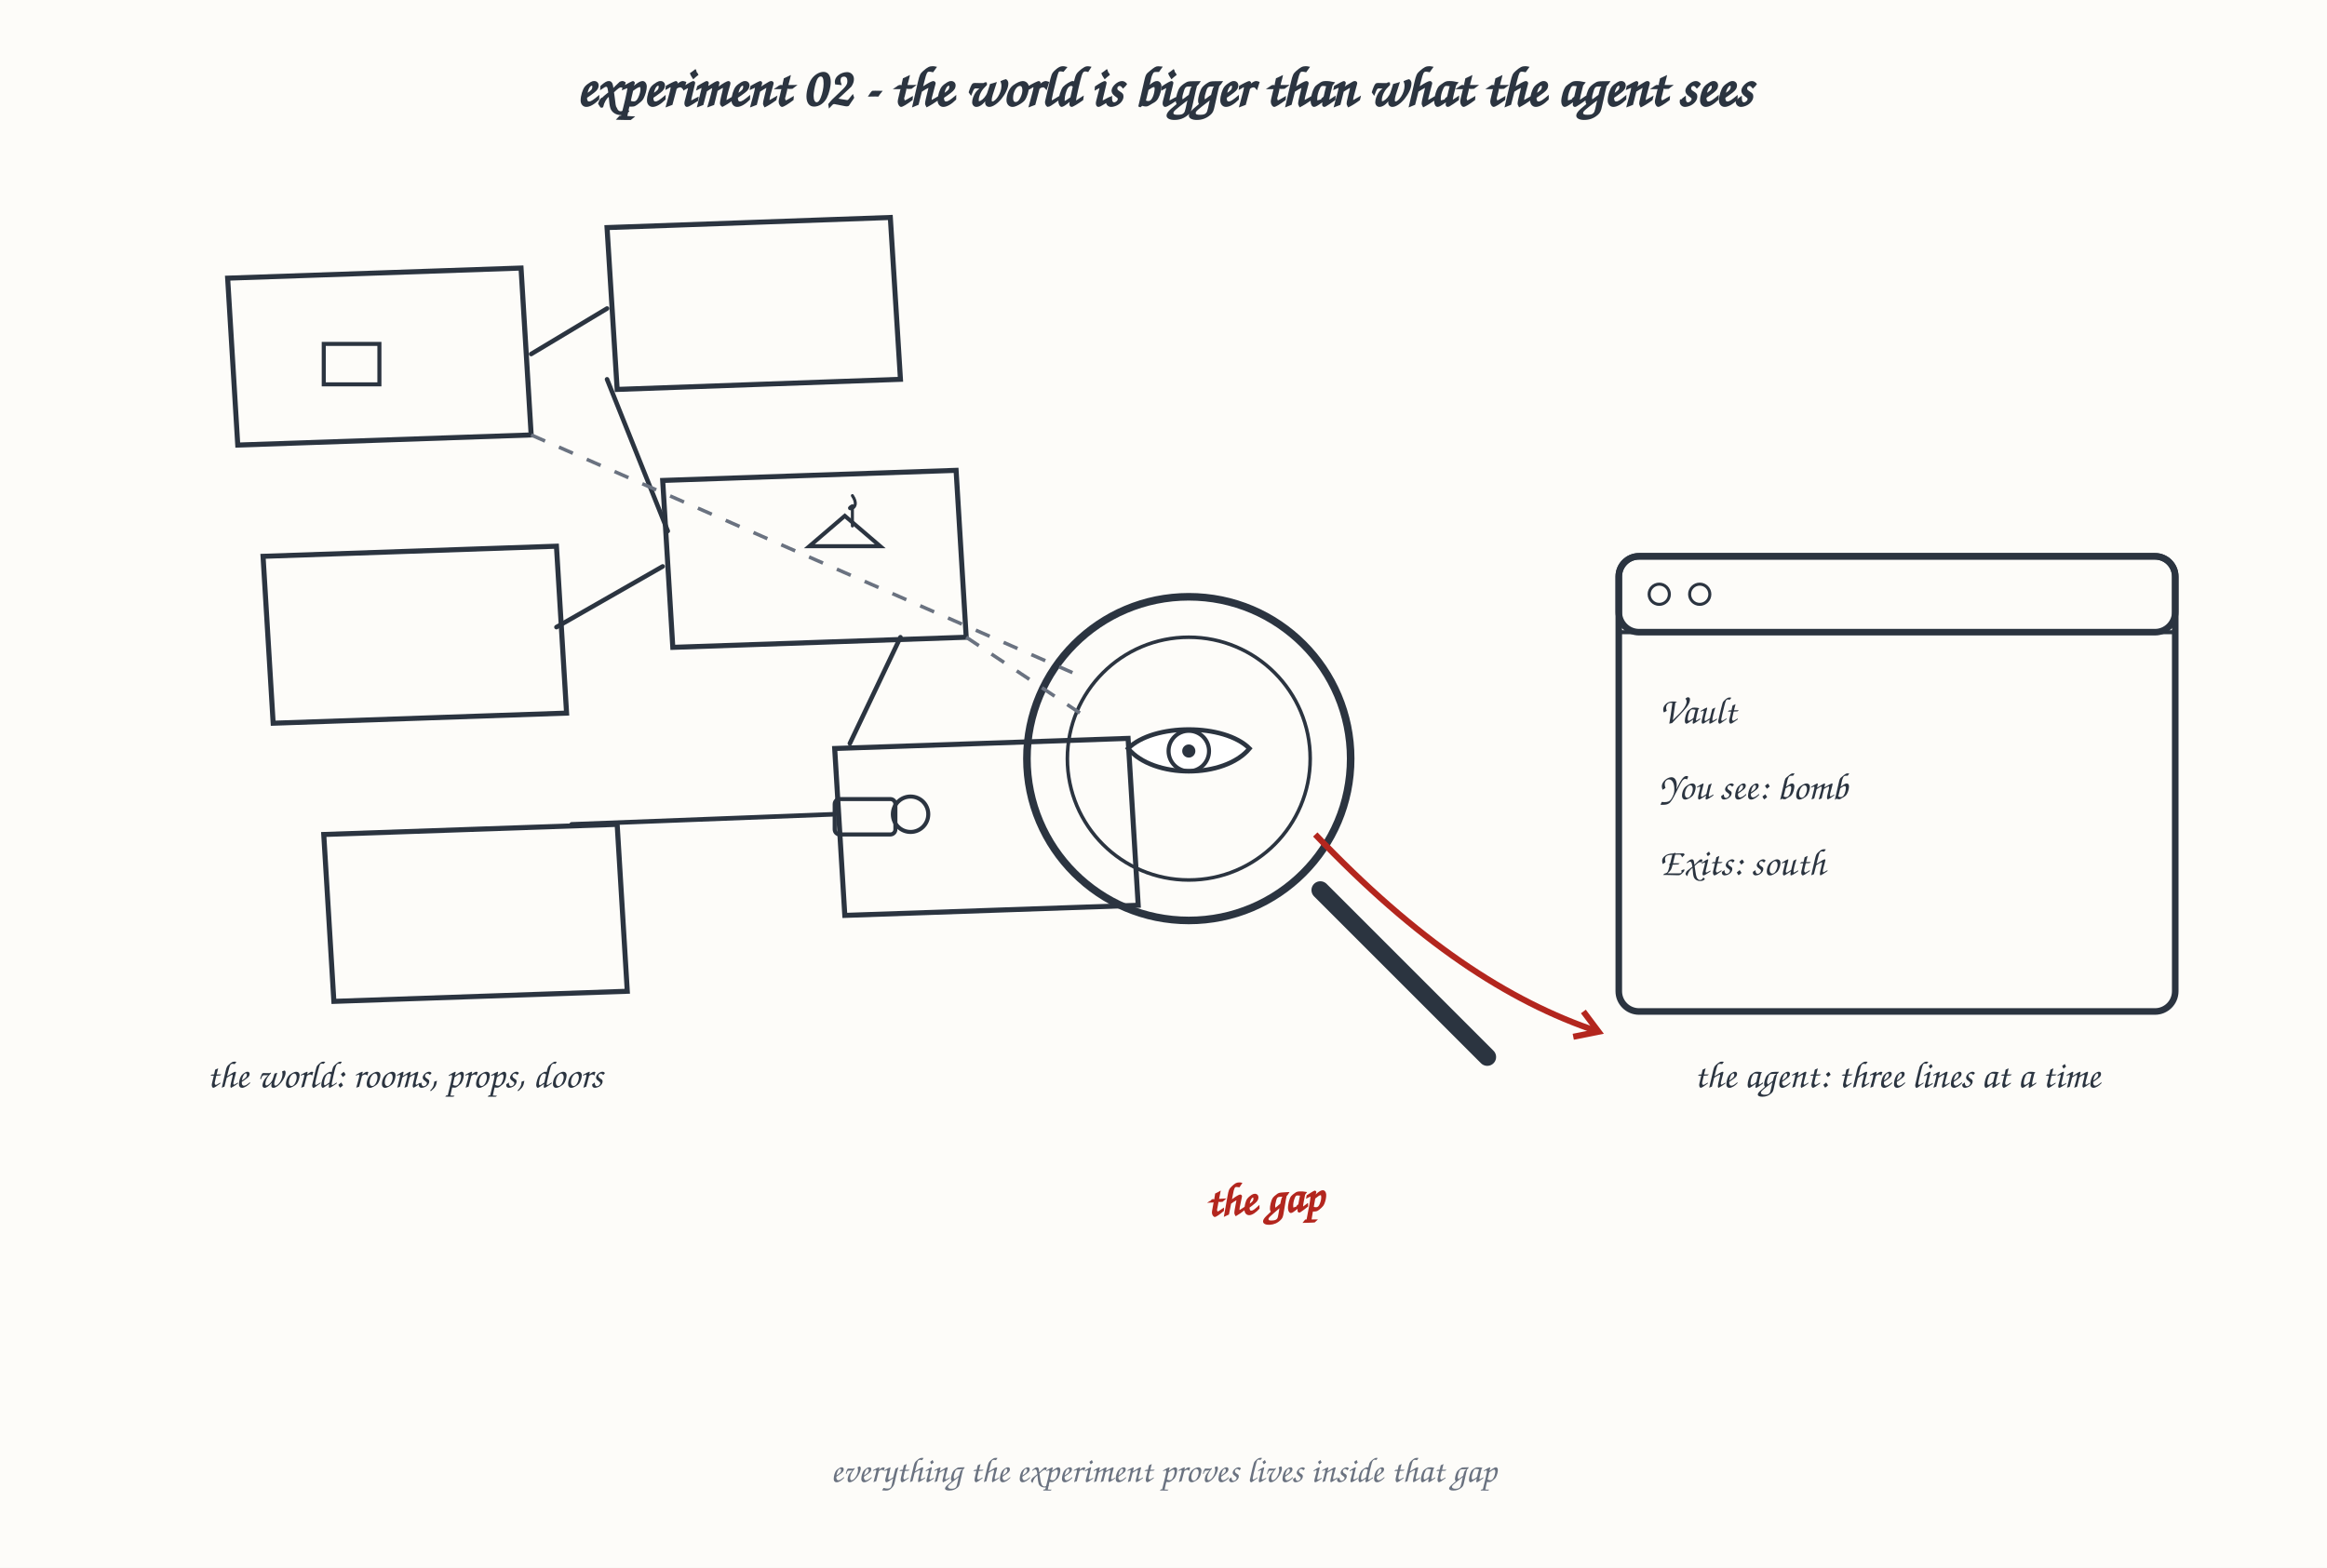
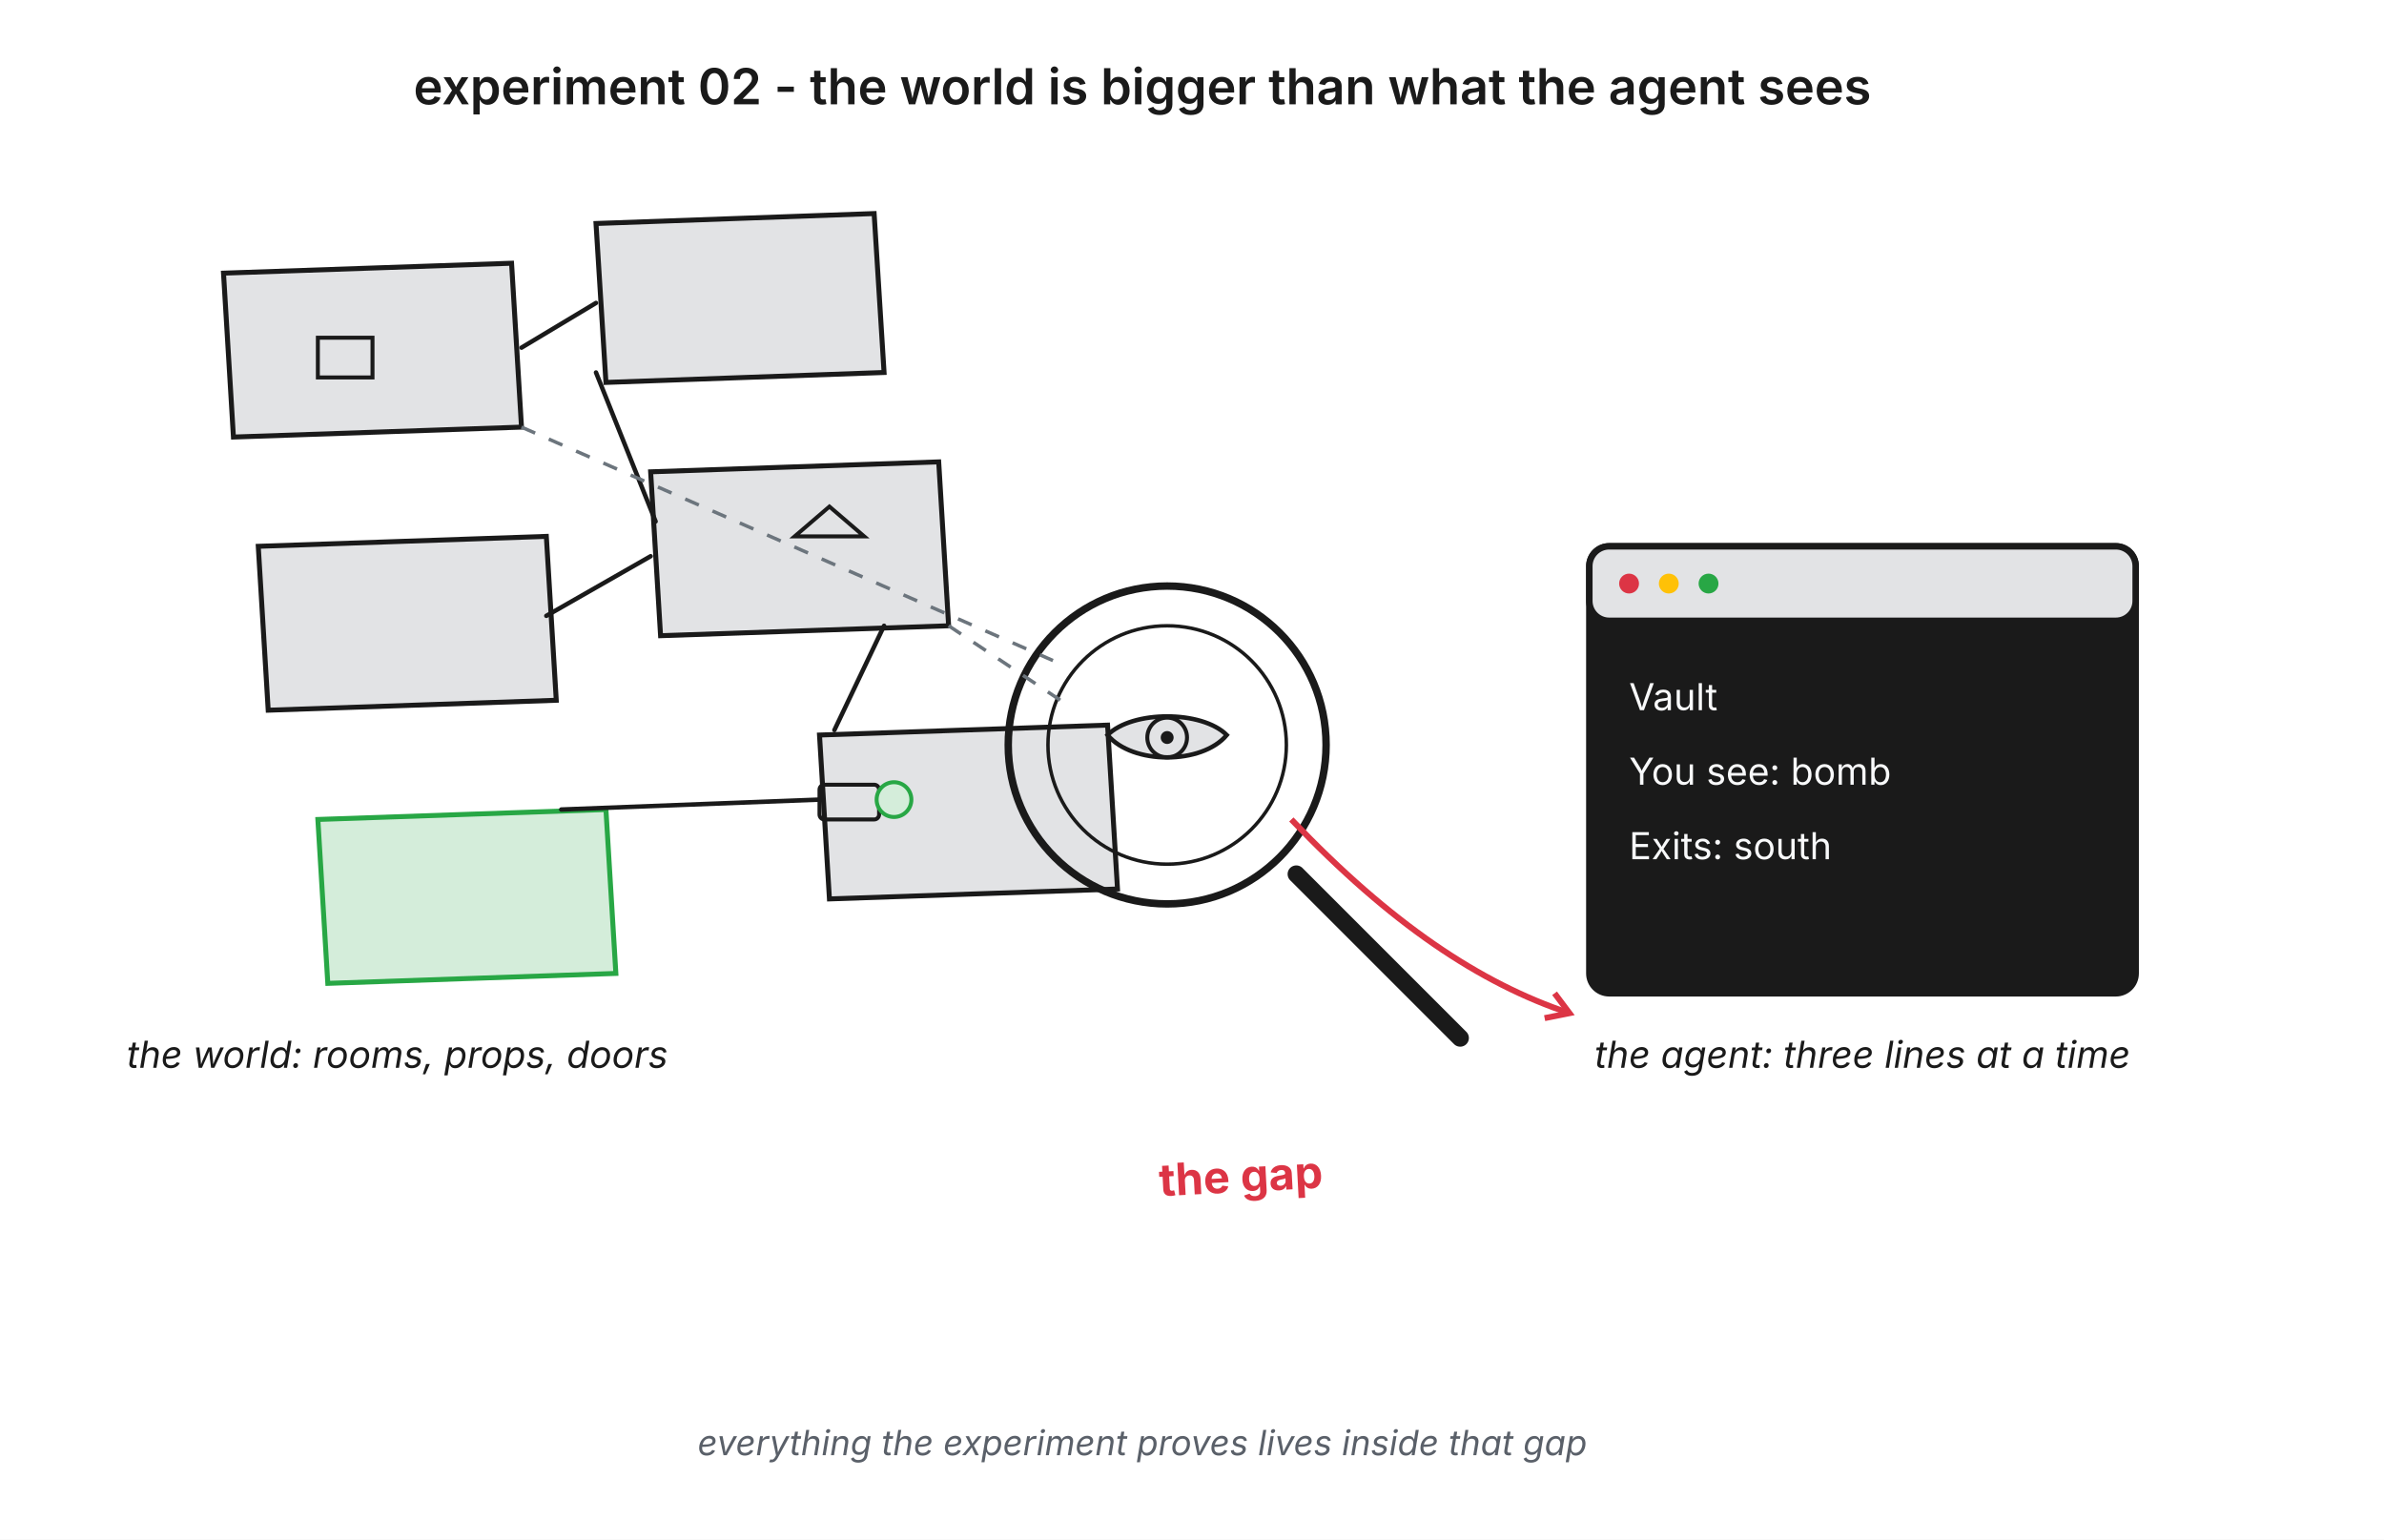
- <svg xmlns="http://www.w3.org/2000/svg" viewBox="0 0 920 620" font-family="'Comic Sans MS','Segoe Print','Bradley Hand',cursive">
-   <rect width="920" height="620" fill="#fdfcf9" />
-   <text x="460" y="42" font-size="22" text-anchor="middle" fill="#2b3440" font-weight="bold">experiment 02 - the world is bigger than what the agent sees</text>
-   <g stroke="#2b3440" fill="none" stroke-width="2" stroke-linecap="round">
+ <svg xmlns="http://www.w3.org/2000/svg" viewBox="0 0 960 620" font-family="Inter,'Helvetica Neue',Arial,sans-serif">
+   <rect width="960" height="620" fill="#ffffff" />
+   <text x="460" y="42" font-size="20" font-weight="600" fill="#1a1a1a" text-anchor="middle">experiment 02 - the world is bigger than what the agent sees</text>
+   <g stroke="#1a1a1a" fill="#e2e3e5" stroke-width="2" stroke-linecap="round">
    <path d="M90 110 L206 106 L210 172 L94 176 Z" />
    <path d="M240 90 L352 86 L356 150 L244 154 Z" />
    <path d="M262 190 L378 186 L382 252 L266 256 Z" />
    <path d="M104 220 L220 216 L224 282 L108 286 Z" />
    <path d="M330 296 L446 292 L450 358 L334 362 Z" />
-     <path d="M128 330 L244 326 L248 392 L132 396 Z" />
+     <path d="M128 330 L244 326 L248 392 L132 396 Z" fill="#d4edda" stroke="#28a745" />
    <line x1="210" y1="140" x2="240" y2="122" stroke-width="1.8" />
    <line x1="240" y1="150" x2="264" y2="210" stroke-width="1.8" />
    <line x1="220" y1="248" x2="262" y2="224" stroke-width="1.8" />
    <line x1="226" y1="326" x2="330" y2="322" stroke-width="1.8" />
    <line x1="356" y1="252" x2="336" y2="294" stroke-width="1.8" />
  </g>
-   <g stroke="#2b3440" fill="none" stroke-width="1.6" stroke-linecap="round">
+   <g stroke="#1a1a1a" fill="none" stroke-width="1.6" stroke-linecap="round">
    <rect x="128" y="136" width="22" height="16" />
-     <path d="M128 136 L150 136" stroke-width="1" />
    <path d="M320 216 L334 204 L348 216 Z" />
-     <path d="M337 208 L337 200 M337 200 C 333 202 341 202 337 196" stroke-width="1.2" />
    <rect x="330" y="316" width="24" height="14" rx="2" />
-     <circle cx="360" cy="322" r="7" />
+     <circle cx="360" cy="322" r="7" fill="#d4edda" stroke="#28a745" />
  </g>
-   <text x="160" y="430" font-size="15" fill="#2b3440" text-anchor="middle" font-style="italic">the world: rooms, props, doors</text>
-   <g stroke="#2b3440" fill="none" stroke-width="2.6" stroke-linecap="round">
+   <text x="160" y="430" font-size="15" fill="#1a1a1a" text-anchor="middle" font-style="italic">the world: rooms, props, doors</text>
+   <g stroke="#1a1a1a" fill="none" stroke-width="2.6" stroke-linecap="round">
    <circle cx="470" cy="300" r="64" stroke-width="3" />
    <circle cx="470" cy="300" r="48" stroke-width="1.4" />
    <path d="M522 352 L588 418" stroke-width="7" />
-     <path d="M446 296 C 456 286 484 286 494 296 C 484 308 456 308 446 296 Z" fill="#ffffff" stroke-width="1.8" />
+     <path d="M446 296 C 456 286 484 286 494 296 C 484 308 456 308 446 296 Z" fill="#e2e3e5" stroke-width="1.8" />
    <circle cx="470" cy="297" r="8" stroke-width="1.6" />
-     <circle cx="470" cy="297" r="2.6" fill="#2b3440" stroke="none" />
+     <circle cx="470" cy="297" r="2.6" fill="#1a1a1a" stroke="none" />
  </g>
-   <g stroke="#6a7280" stroke-width="1.4" stroke-dasharray="6 6">
+   <g stroke="#6c757d" stroke-width="1.4" stroke-dasharray="6 6">
    <line x1="210" y1="172" x2="424" y2="266" />
    <line x1="382" y1="252" x2="430" y2="284" />
  </g>
-   <g stroke="#2b3440" fill="none" stroke-width="2.6" stroke-linecap="round">
-     <rect x="640" y="220" width="220" height="180" rx="8" />
-     <rect x="640" y="220" width="220" height="30" rx="8" />
+   <g stroke="#1a1a1a" fill="none" stroke-width="2.6" stroke-linecap="round">
+     <rect x="640" y="220" width="220" height="180" rx="8" fill="#1a1a1a" />
+     <rect x="640" y="220" width="220" height="30" rx="8" fill="#e2e3e5" />
    <line x1="640" y1="250" x2="860" y2="250" stroke-width="1.6" />
-     <circle cx="656" cy="235" r="4" stroke-width="1.2" />
-     <circle cx="672" cy="235" r="4" stroke-width="1.2" />
+     <circle cx="656" cy="235" r="4" fill="#dc3545" stroke="none" />
+     <circle cx="672" cy="235" r="4" fill="#ffc107" stroke="none" />
+     <circle cx="688" cy="235" r="4" fill="#28a745" stroke="none" />
  </g>
-   <g fill="#2b3440" font-size="15">
+   <g fill="#f8f9fa" font-size="15">
    <text x="656" y="286">Vault</text>
    <text x="656" y="316">You see: bomb</text>
    <text x="656" y="346">Exits: south</text>
  </g>
-   <text x="750" y="430" font-size="15" fill="#2b3440" text-anchor="middle" font-style="italic">the agent: three lines at a time</text>
-   <g stroke="#b3261e" fill="none" stroke-width="2.4">
-     <path d="M520 330 C 560 372 596 396 632 408" stroke-dasharray="none" />
+   <text x="750" y="430" font-size="15" fill="#1a1a1a" text-anchor="middle" font-style="italic">the agent: three lines at a time</text>
+   <g stroke="#dc3545" fill="none" stroke-width="2.4">
+     <path d="M520 330 C 560 372 596 396 632 408" />
    <path d="M626 400 L632 408 L622 410" />
  </g>
-   <text x="500" y="480" font-size="18" fill="#b3261e" text-anchor="middle" font-weight="bold" transform="rotate(-3 500 480)">the gap</text>
-   <text x="460" y="586" font-size="14" fill="#6a7280" text-anchor="middle" font-style="italic">everything the experiment proves lives inside that gap</text>
+   <text x="500" y="480" font-size="18" fill="#dc3545" text-anchor="middle" font-weight="bold" transform="rotate(-3 500 480)">the gap</text>
+   <text x="460" y="586" font-size="14" fill="#5a6069" text-anchor="middle" font-style="italic">everything the experiment proves lives inside that gap</text>
</svg>
